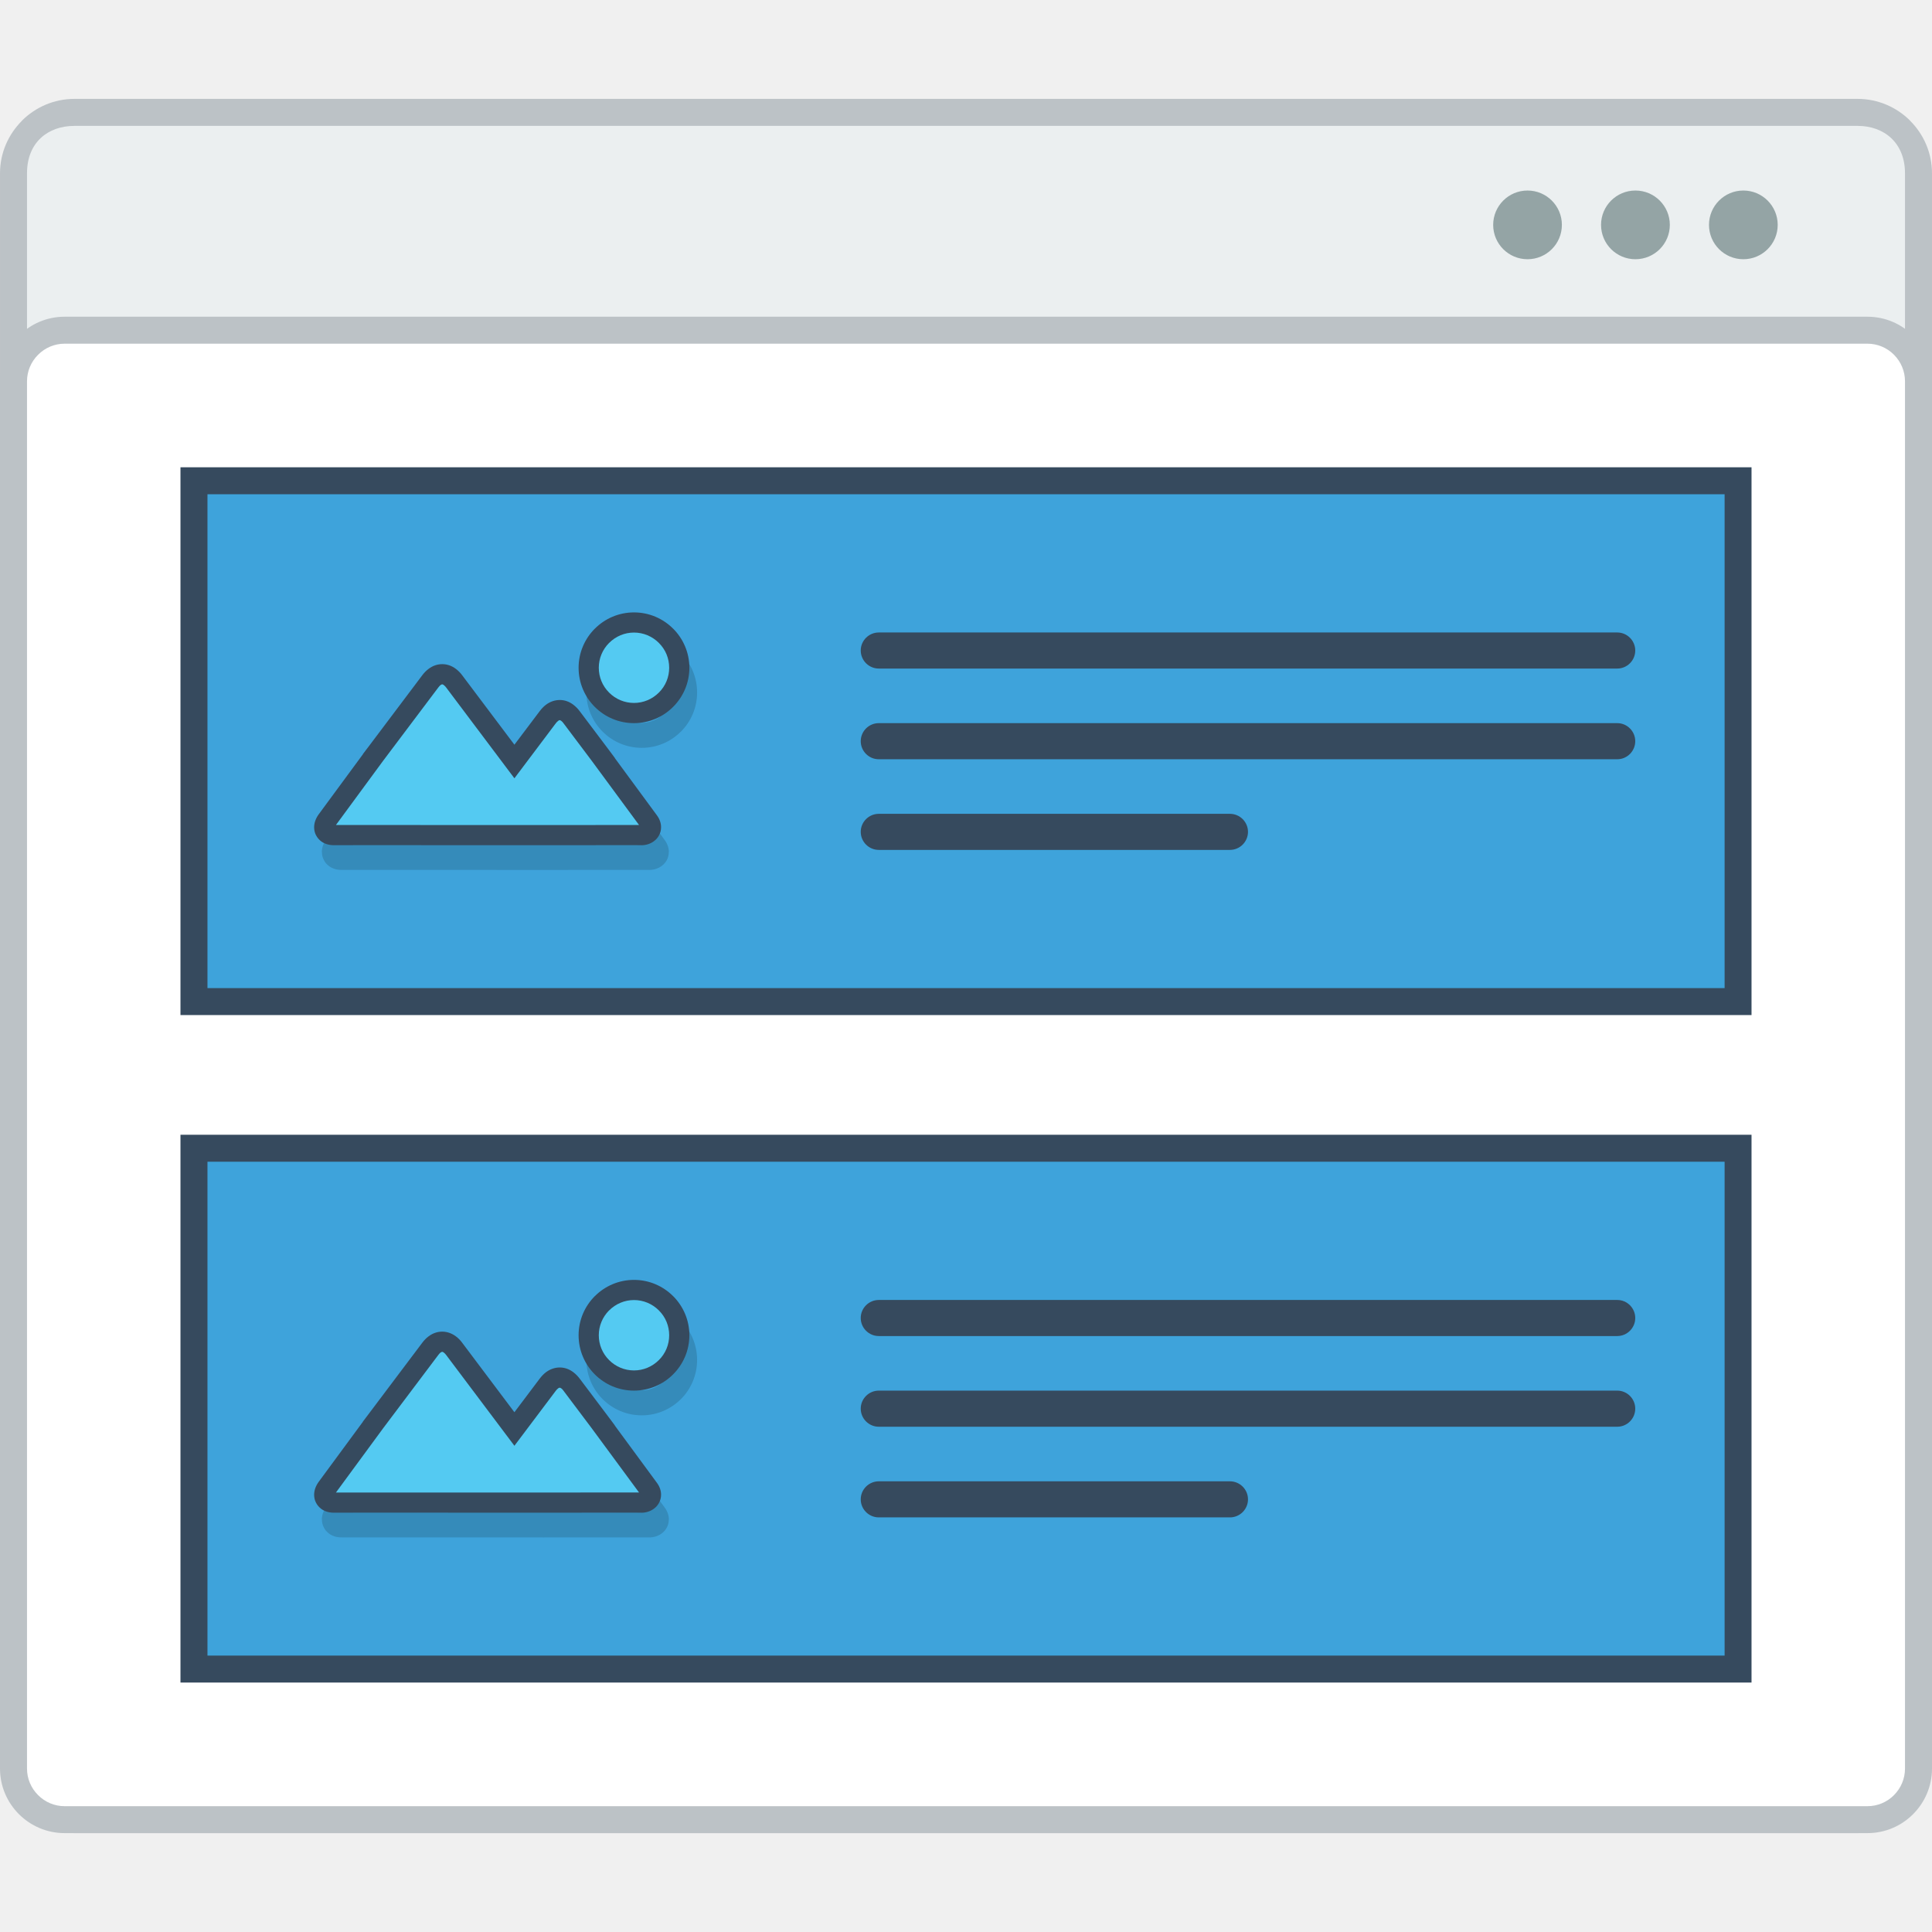
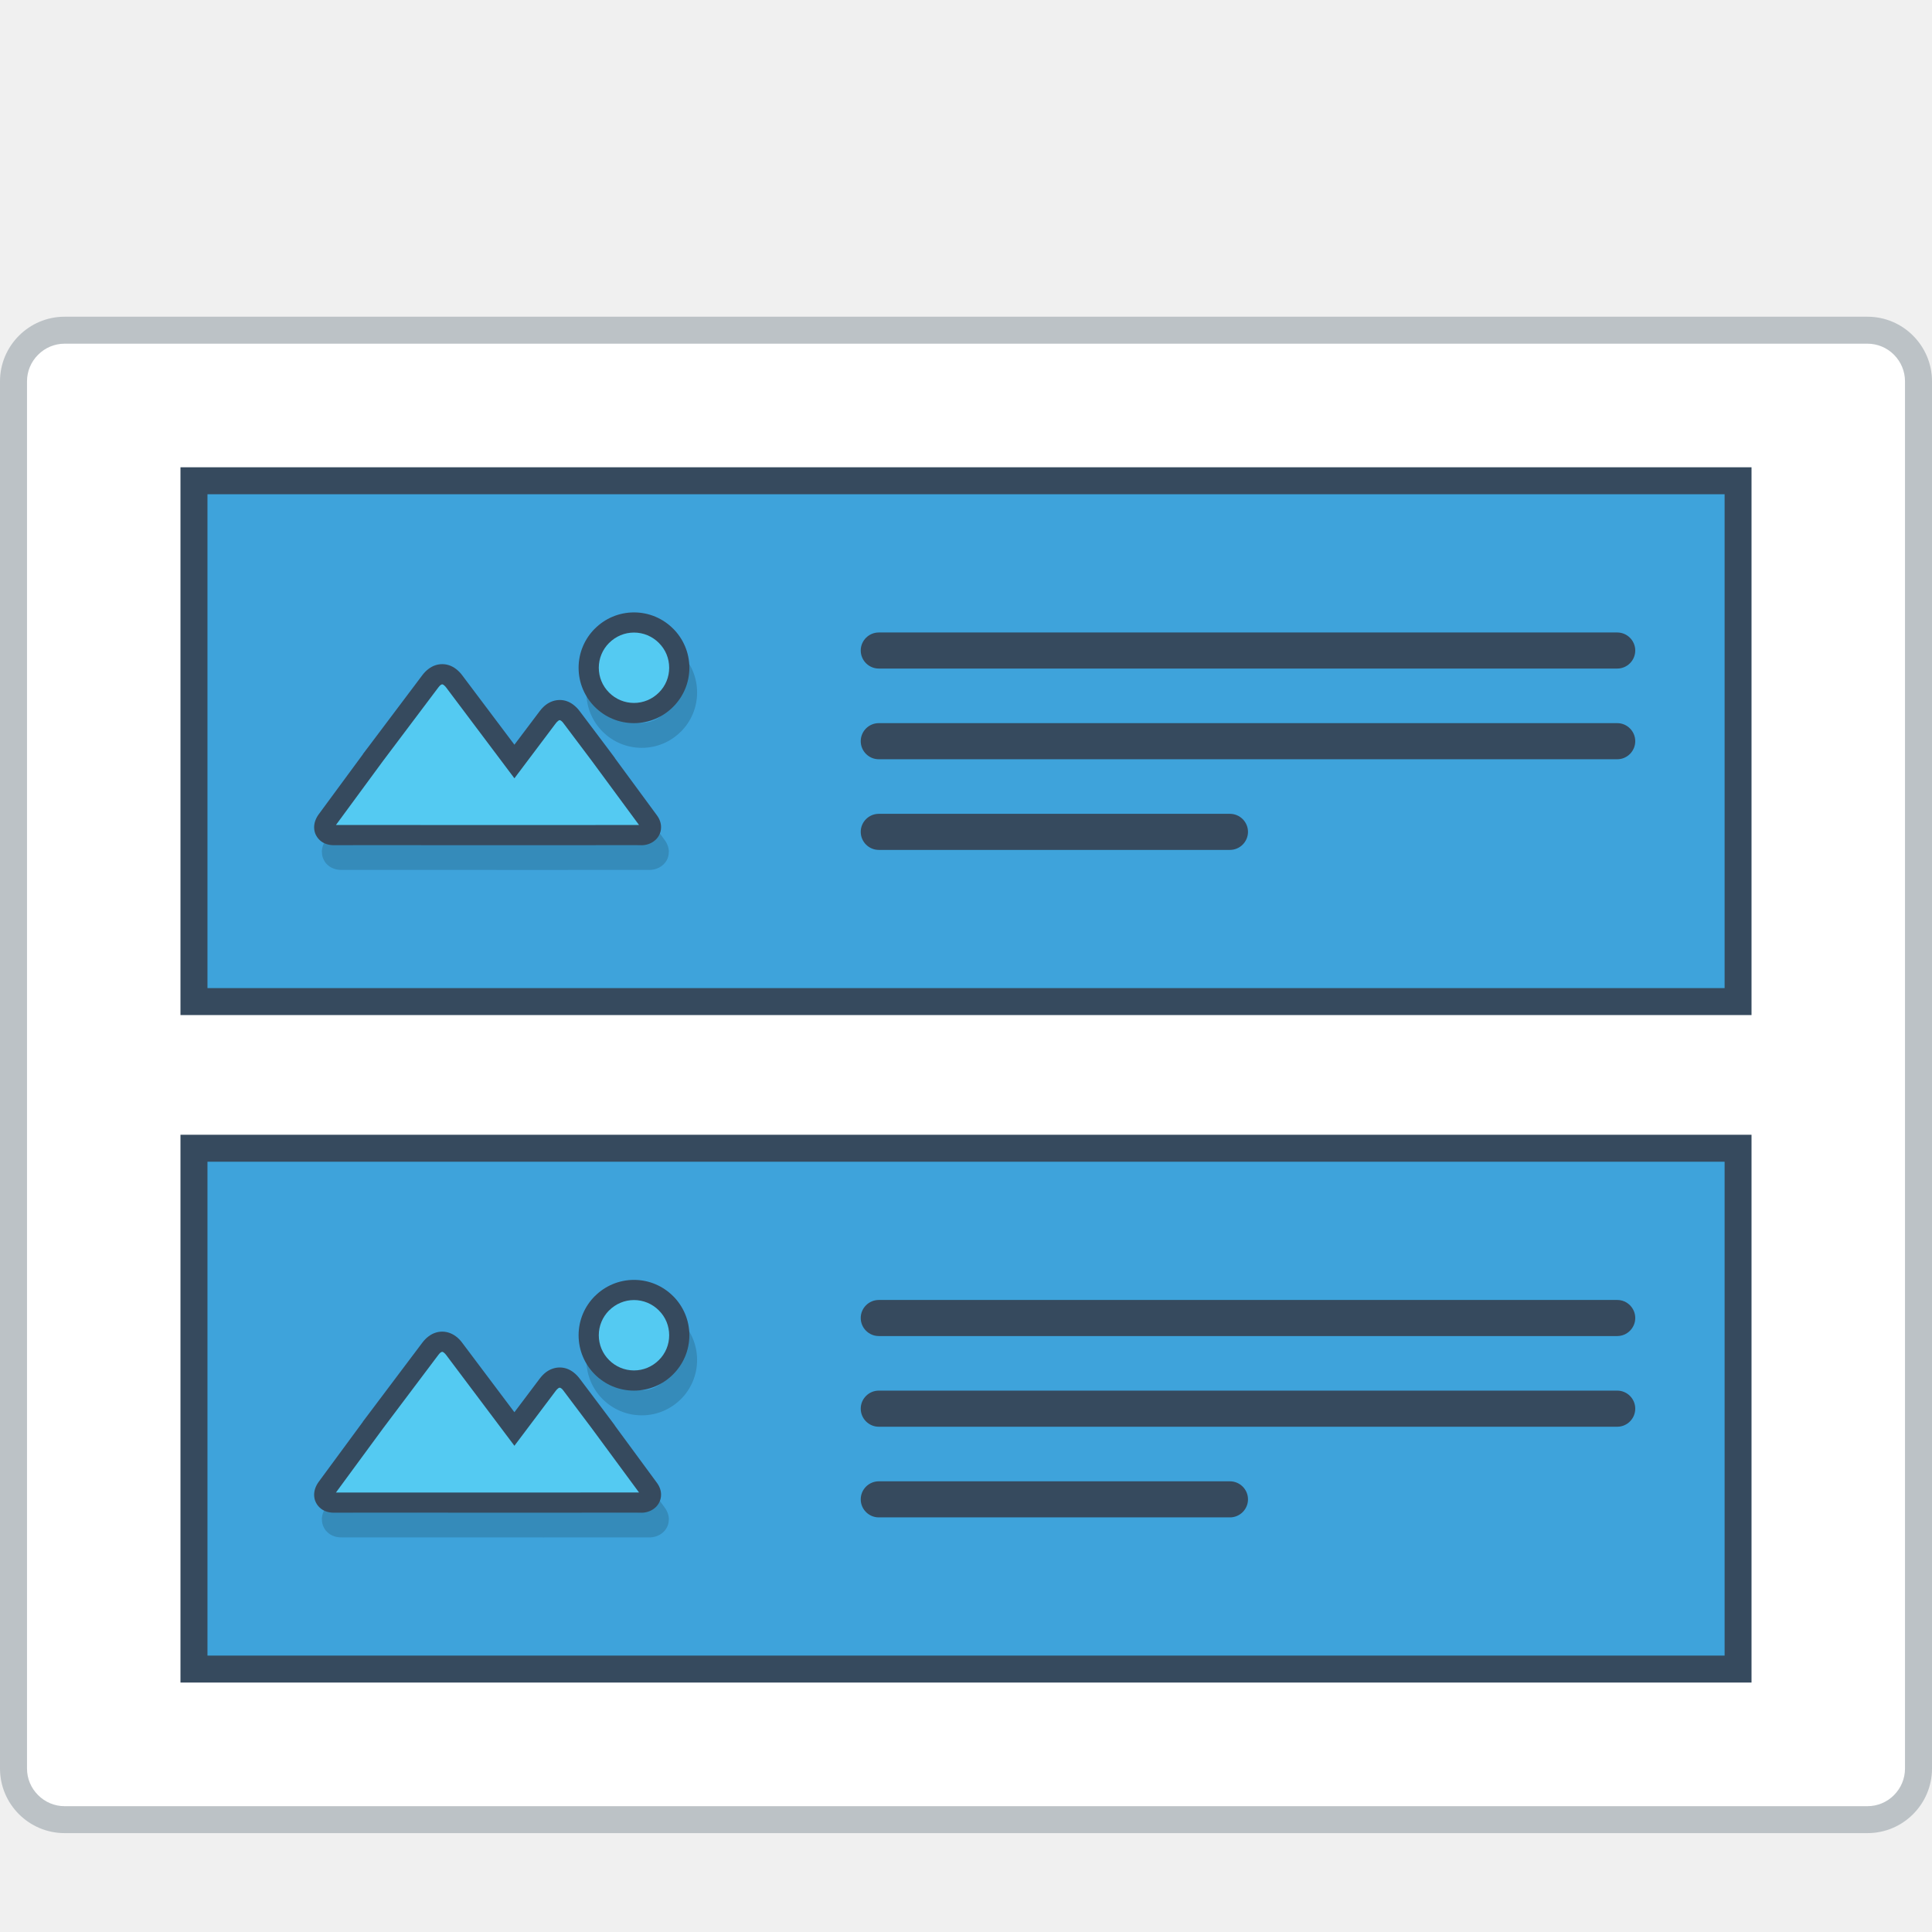
<svg xmlns="http://www.w3.org/2000/svg" version="1.0" id="Layer_1" x="0px" y="0px" width="800px" height="800px" viewBox="186.269 214.977 422.001 378.806" enable-background="new 0 0 800 800" xml:space="preserve">
  <g>
-     <path fill="#BCC2C6" d="M202.529,214.977h389.498c4.461,0,8.539,1.83,11.48,4.771v0.025c2.94,2.933,4.762,6.993,4.762,11.455   v346.311c0,4.462-1.821,8.523-4.762,11.464v0.017c-2.941,2.941-7.02,4.763-11.48,4.763H202.529c-4.479,0-8.539-1.821-11.48-4.763   v-0.017c-2.94-2.94-4.779-7.002-4.779-11.464V231.228c0-4.461,1.839-8.522,4.779-11.455v-0.025   C193.99,216.807,198.051,214.977,202.529,214.977" />
-     <path fill="#EBEFF0" d="M602.371,231.228v346.311c0,6.526-4.545,10.353-10.344,10.353H202.529c-5.799,0-10.36-3.718-10.36-10.353   V231.228c0-6.759,4.579-10.352,10.36-10.352h389.498C597.826,220.875,602.371,224.594,602.371,231.228" />
    <path fill="#BCC2C6" d="M200.373,262.559h393.794c3.894,0,7.419,1.58,9.96,4.136c2.556,2.557,4.143,6.083,4.143,9.968v303.024   c0,3.885-1.587,7.41-4.143,9.967c-2.541,2.549-6.066,4.128-9.96,4.128H200.373c-3.876,0-7.402-1.579-9.959-4.128   c-2.557-2.557-4.145-6.082-4.145-9.967V276.663c0-3.885,1.588-7.411,4.145-9.968C192.971,264.139,196.497,262.559,200.373,262.559" />
    <path fill-rule="evenodd" clip-rule="evenodd" fill="#FFFFFF" d="M200.373,268.45c-2.172,0-4.244,0.869-5.781,2.415   c-1.555,1.546-2.423,3.618-2.423,5.798v303.024c0,2.181,0.868,4.252,2.423,5.798c1.537,1.546,3.609,2.414,5.781,2.414h393.794   c2.188,0,4.261-0.868,5.799-2.414c1.537-1.546,2.405-3.617,2.405-5.798V276.663c0-2.189-0.868-4.252-2.405-5.798   c-1.538-1.545-3.61-2.415-5.799-2.415H200.373z" />
-     <path fill-rule="evenodd" clip-rule="evenodd" fill="#94A4A5" d="M543.484,234.996c4.16,0,7.52,3.359,7.52,7.503   c0,4.145-3.359,7.503-7.52,7.503c-4.144,0-7.503-3.358-7.503-7.503C535.981,238.354,539.341,234.996,543.484,234.996    M567.063,234.996c4.145,0,7.504,3.359,7.504,7.503c0,4.145-3.359,7.503-7.504,7.503s-7.503-3.358-7.503-7.503   C559.56,238.354,562.918,234.996,567.063,234.996z M519.923,234.996c4.145,0,7.503,3.359,7.503,7.503   c0,4.145-3.358,7.503-7.503,7.503s-7.503-3.358-7.503-7.503C512.42,238.354,515.778,234.996,519.923,234.996z" />
    <rect x="225.689" y="295.445" fill-rule="evenodd" clip-rule="evenodd" fill="#364A5E" width="343.16" height="119.652" />
    <rect x="231.588" y="301.335" fill="#3EA3DB" width="331.381" height="107.874" />
    <path opacity="0.15" fill="#010101" d="M331.147,339.944c-1.202-1.194-2.857-1.938-4.696-1.938c-1.838,0-3.492,0.744-4.695,1.938   c-1.202,1.195-1.938,2.858-1.938,4.688c0,1.838,0.752,3.493,1.938,4.696c1.203,1.195,2.857,1.938,4.695,1.938   c1.839,0,3.494-0.743,4.696-1.938c1.187-1.195,1.938-2.858,1.938-4.696C333.086,342.802,332.334,341.139,331.147,339.944    M326.451,332.542c3.326,0,6.351,1.354,8.539,3.542l0.018,0.008c2.188,2.189,3.525,5.214,3.525,8.539   c0,3.342-1.337,6.358-3.525,8.547l-0.018,0.008c-2.188,2.189-5.213,3.543-8.539,3.543c-3.341,0-6.365-1.354-8.555-3.543   c-2.189-2.189-3.543-5.213-3.543-8.556c0-3.325,1.354-6.35,3.543-8.539l0.017-0.008   C320.103,333.895,323.127,332.542,326.451,332.542z M320.653,362.186L320.653,362.186l0.083,0.109l1.538,2.038l-0.017,0.017   l9.174,12.483c0.652,0.885,0.936,1.788,0.936,2.64h-0.016c0,0.668-0.151,1.27-0.451,1.805c-0.268,0.501-0.669,0.927-1.12,1.261   c-0.752,0.56-1.722,0.861-2.708,0.861v-0.008l-23.06,0.008l-44.165-0.008c-1.069,0-1.988-0.301-2.707-0.828   c-0.484-0.359-0.886-0.819-1.152-1.37l0,0c-0.268-0.509-0.402-1.086-0.402-1.721h-0.016c0-0.902,0.316-1.879,1.002-2.807   l9.676-13.134l-0.018-0.017l0.886-1.178l0.101-0.142h0.018l0.016-0.025l11.948-15.883c0.418-0.568,0.886-1.028,1.37-1.395   c0.936-0.702,1.955-1.044,3.008-1.044c1.053,0.008,2.072,0.359,2.975,1.044c0.501,0.376,0.953,0.835,1.371,1.395l11.412,15.165   l5.515-7.344c0.418-0.551,0.886-1.019,1.37-1.387c0.919-0.685,1.938-1.036,2.991-1.036c1.053-0.008,2.071,0.333,3.008,1.036   c0.484,0.368,0.952,0.835,1.37,1.387l6.049,8.055L320.653,362.186z M325.5,377.952l-9.241-12.549l-0.384-0.518l-5.648-7.503v-0.025   l-0.017,0.025l-6.384,8.472l-1.32,1.755l-2.172,2.891l-2.172-2.891l-1.32-1.755l-12.266-16.309l-0.017-0.017l-0.017,0.017   l-11.58,15.407l-0.352,0.459l-9.207,12.541l41.608,0.008L325.5,377.952z" />
    <path fill="#364A5E" d="M324.748,327.145c3.342,0,6.35,1.354,8.538,3.542l0.017,0.008c2.189,2.189,3.543,5.214,3.543,8.54   c0,3.333-1.354,6.35-3.543,8.539l-0.017,0.017c-2.188,2.189-5.196,3.543-8.538,3.543c-3.343,0-6.367-1.354-8.556-3.543   c-2.189-2.189-3.542-5.213-3.542-8.555c0-3.326,1.353-6.35,3.542-8.54l0.017-0.008   C318.397,328.498,321.422,327.145,324.748,327.145 M318.966,356.788L318.966,356.788l0.083,0.109l1.521,2.038l-0.017,0.017   l9.174,12.474c0.669,0.894,0.936,1.796,0.936,2.64l0,0c0,0.677-0.167,1.278-0.468,1.813c-0.268,0.501-0.652,0.918-1.12,1.261   c-0.752,0.56-1.721,0.861-2.69,0.861v-0.008l-23.076,0.008l-44.165-0.008c-1.07-0.008-1.989-0.309-2.707-0.828   c-0.484-0.368-0.869-0.818-1.153-1.37l0,0c-0.268-0.518-0.4-1.094-0.4-1.721l0,0c0-0.91,0.317-1.88,0.986-2.807l9.674-13.143   l-0.016-0.017l0.885-1.178l0.117-0.142l0,0l0.017-0.025l11.947-15.875c0.418-0.568,0.887-1.036,1.371-1.395   c0.935-0.71,1.954-1.044,3.008-1.044c1.069,0,2.071,0.351,2.991,1.044c0.484,0.368,0.952,0.835,1.369,1.395l11.397,15.156   l5.53-7.335c0.419-0.552,0.87-1.02,1.354-1.387c0.919-0.685,1.938-1.036,3.008-1.044c1.053-0.008,2.071,0.343,2.99,1.044   c0.485,0.368,0.953,0.827,1.37,1.387l6.066,8.054L318.966,356.788z" />
    <path fill-rule="evenodd" clip-rule="evenodd" fill="#54CAF2" d="M324.748,331.547c-2.039,0-3.979,0.802-5.465,2.298l0.018-0.025   c-1.438,1.454-2.24,3.375-2.24,5.414c0,2.046,0.803,3.985,2.257,5.431c1.452,1.454,3.392,2.256,5.431,2.256   c2.038,0,3.977-0.802,5.464-2.29l-0.017,0.017c1.454-1.446,2.239-3.368,2.239-5.414c0-2.039-0.785-3.96-2.223-5.389l-0.033-0.042   C328.725,332.358,326.786,331.547,324.748,331.547 M259.646,373.582l43.663,0.008l22.542-0.008l-10.36-14.062l-6.133-8.154   c-0.133-0.192-0.301-0.384-0.484-0.518c-0.101-0.067-0.234-0.167-0.351-0.167c-0.118,0-0.251,0.092-0.351,0.167   c-0.185,0.134-0.352,0.334-0.502,0.518l-9.04,12.015l-14.923-19.853c-0.149-0.184-0.301-0.367-0.501-0.51   c-0.101-0.075-0.218-0.158-0.351-0.158c-0.117,0-0.251,0.083-0.352,0.15c-0.183,0.151-0.351,0.334-0.484,0.518l-12.031,15.983   L259.646,373.582z" />
    <path fill-rule="evenodd" clip-rule="evenodd" fill="#364A5E" d="M378.221,331.531h161.303c2.156,0,3.928,1.771,3.928,3.935   c0,2.172-1.771,3.944-3.928,3.944H378.221c-2.173,0-3.943-1.771-3.943-3.944C374.277,333.302,376.048,331.531,378.221,331.531" />
    <path fill-rule="evenodd" clip-rule="evenodd" fill="#364A5E" d="M378.221,351.333h161.303c2.156,0,3.928,1.771,3.928,3.943   s-1.771,3.944-3.928,3.944H378.221c-2.173,0-3.943-1.771-3.943-3.944S376.048,351.333,378.221,351.333" />
    <path fill-rule="evenodd" clip-rule="evenodd" fill="#364A5E" d="M378.221,371.142h76.699c2.173,0,3.943,1.771,3.943,3.935   c0,2.173-1.771,3.944-3.943,3.944h-76.699c-2.173,0-3.943-1.771-3.943-3.944C374.277,372.914,376.048,371.142,378.221,371.142" />
    <rect x="225.689" y="441.241" fill-rule="evenodd" clip-rule="evenodd" fill="#364A5E" width="343.16" height="119.654" />
    <rect x="231.588" y="447.132" fill="#3EA3DB" width="331.381" height="107.873" />
    <path opacity="0.15" fill="#010101" d="M331.147,485.741c-1.202-1.195-2.857-1.938-4.696-1.938c-1.838,0-3.492,0.743-4.695,1.938   c-1.202,1.195-1.938,2.856-1.938,4.688c0,1.837,0.752,3.492,1.938,4.695c1.203,1.194,2.857,1.938,4.695,1.938   c1.839,0,3.494-0.735,4.696-1.938c1.187-1.195,1.938-2.858,1.938-4.695C333.086,488.598,332.334,486.937,331.147,485.741    M326.451,478.339c3.326,0,6.351,1.361,8.539,3.542l0.018,0.008c2.188,2.189,3.525,5.214,3.525,8.54   c0,3.333-1.337,6.358-3.525,8.547l-0.018,0.009c-2.188,2.189-5.213,3.542-8.539,3.542c-3.341,0-6.365-1.353-8.555-3.542   s-3.543-5.215-3.543-8.556c0-3.326,1.354-6.351,3.543-8.54l0.017-0.008C320.103,479.7,323.127,478.339,326.451,478.339z    M320.653,507.982L320.653,507.982l0.083,0.109l1.538,2.038l-0.017,0.017l9.174,12.482c0.652,0.886,0.936,1.788,0.936,2.64h-0.016   c0,0.669-0.151,1.271-0.451,1.806c-0.268,0.501-0.669,0.935-1.12,1.27c-0.752,0.552-1.722,0.853-2.708,0.853v-0.009l-23.06,0.009   l-44.165-0.009c-1.069,0-1.988-0.301-2.707-0.827c-0.484-0.359-0.886-0.819-1.152-1.37l0,0c-0.268-0.51-0.402-1.086-0.402-1.713   h-0.016c0-0.91,0.316-1.88,1.002-2.815l9.676-13.134l-0.018-0.018l0.886-1.178l0.101-0.143h0.018l0.016-0.024l11.948-15.883   c0.418-0.561,0.886-1.028,1.37-1.396c0.936-0.702,1.955-1.044,3.008-1.036c1.053,0,2.072,0.359,2.975,1.044   c0.501,0.367,0.953,0.827,1.371,1.388l11.412,15.164l5.515-7.336c0.418-0.56,0.886-1.027,1.37-1.395   c0.919-0.686,1.938-1.036,2.991-1.036c1.053,0,2.071,0.334,3.008,1.036c0.484,0.367,0.952,0.835,1.37,1.395l6.049,8.046   L320.653,507.982z M325.5,523.748l-9.241-12.549l-0.384-0.519l-5.648-7.502v-0.017l-0.017,0.017l-6.384,8.472l-1.32,1.754   l-2.172,2.892l-2.172-2.892l-1.32-1.754l-12.266-16.31l-0.017-0.017l-0.017,0.017l-11.58,15.407l-0.352,0.468l-9.207,12.532   l41.608,0.009L325.5,523.748z" />
    <path fill="#364A5E" d="M324.748,472.941c3.342,0,6.35,1.354,8.538,3.542l0.017,0.008c2.189,2.189,3.543,5.215,3.543,8.54   c0,3.334-1.354,6.35-3.543,8.539l-0.017,0.017c-2.188,2.189-5.196,3.542-8.538,3.542c-3.343,0-6.367-1.353-8.556-3.542   c-2.189-2.189-3.542-5.214-3.542-8.556c0-3.325,1.353-6.351,3.542-8.54l0.017-0.008   C318.397,474.295,321.422,472.941,324.748,472.941 M318.966,502.585L318.966,502.585l0.083,0.109l1.521,2.038l-0.017,0.017   l9.174,12.475c0.669,0.894,0.936,1.796,0.936,2.647l0,0c0,0.661-0.167,1.271-0.468,1.806c-0.268,0.501-0.652,0.927-1.12,1.262   c-0.752,0.56-1.721,0.86-2.69,0.86v-0.009l-23.076,0.009l-44.165-0.009c-1.07,0-1.989-0.309-2.707-0.827   c-0.484-0.368-0.869-0.818-1.153-1.37l0,0c-0.268-0.519-0.4-1.095-0.4-1.722l0,0c0-0.91,0.317-1.879,0.986-2.807l9.674-13.143   l-0.016-0.017l0.885-1.17l0.117-0.143l0,0l0.017-0.033l11.947-15.874c0.418-0.569,0.887-1.036,1.371-1.396   c0.935-0.711,1.954-1.044,3.008-1.044c1.069,0.008,2.071,0.358,2.991,1.044c0.484,0.368,0.952,0.826,1.369,1.396l11.397,15.164   l5.53-7.345c0.419-0.551,0.87-1.019,1.354-1.386c0.919-0.686,1.938-1.036,3.008-1.045c1.053,0,2.071,0.343,2.99,1.045   c0.485,0.367,0.953,0.835,1.37,1.386l6.066,8.055L318.966,502.585z" />
    <path fill-rule="evenodd" clip-rule="evenodd" fill="#54CAF2" d="M324.748,477.345c-2.039,0-3.979,0.81-5.465,2.297l0.018-0.025   c-1.438,1.454-2.24,3.376-2.24,5.415c0,2.055,0.803,3.984,2.257,5.431c1.452,1.453,3.392,2.256,5.431,2.256   c2.038,0,3.977-0.803,5.464-2.289l-0.017,0.017c1.454-1.446,2.239-3.368,2.239-5.414c0-2.039-0.785-3.961-2.223-5.39l-0.033-0.042   C328.725,478.154,326.786,477.345,324.748,477.345 M259.646,519.387h43.663l22.542-0.008l-10.36-14.063l-6.133-8.154   c-0.133-0.192-0.301-0.384-0.484-0.518c-0.101-0.066-0.234-0.159-0.351-0.159c-0.118,0-0.251,0.084-0.351,0.159   c-0.185,0.134-0.352,0.325-0.502,0.518l-9.04,12.015l-14.923-19.852c-0.149-0.184-0.301-0.367-0.501-0.51   c-0.101-0.075-0.218-0.158-0.351-0.158c-0.117,0-0.251,0.083-0.352,0.149c-0.183,0.151-0.351,0.335-0.484,0.519l-12.031,15.983   L259.646,519.387z" />
    <path fill-rule="evenodd" clip-rule="evenodd" fill="#364A5E" d="M378.221,477.328h161.303c2.156,0,3.928,1.771,3.928,3.935v0.009   c0,2.164-1.771,3.936-3.928,3.936H378.221c-2.173,0-3.943-1.771-3.943-3.936v-0.009   C374.277,479.099,376.048,477.328,378.221,477.328" />
    <path fill-rule="evenodd" clip-rule="evenodd" fill="#364A5E" d="M378.221,497.129h161.303c2.156,0,3.928,1.771,3.928,3.943l0,0   c0,2.173-1.771,3.944-3.928,3.944H378.221c-2.173,0-3.943-1.771-3.943-3.944l0,0C374.277,498.9,376.048,497.129,378.221,497.129" />
    <path fill-rule="evenodd" clip-rule="evenodd" fill="#364A5E" d="M378.221,516.938h76.699c2.173,0,3.943,1.772,3.943,3.936v0.008   c0,2.165-1.771,3.936-3.943,3.936h-76.699c-2.173,0-3.943-1.771-3.943-3.936v-0.008   C374.277,518.711,376.048,516.938,378.221,516.938" />
  </g>
</svg>
